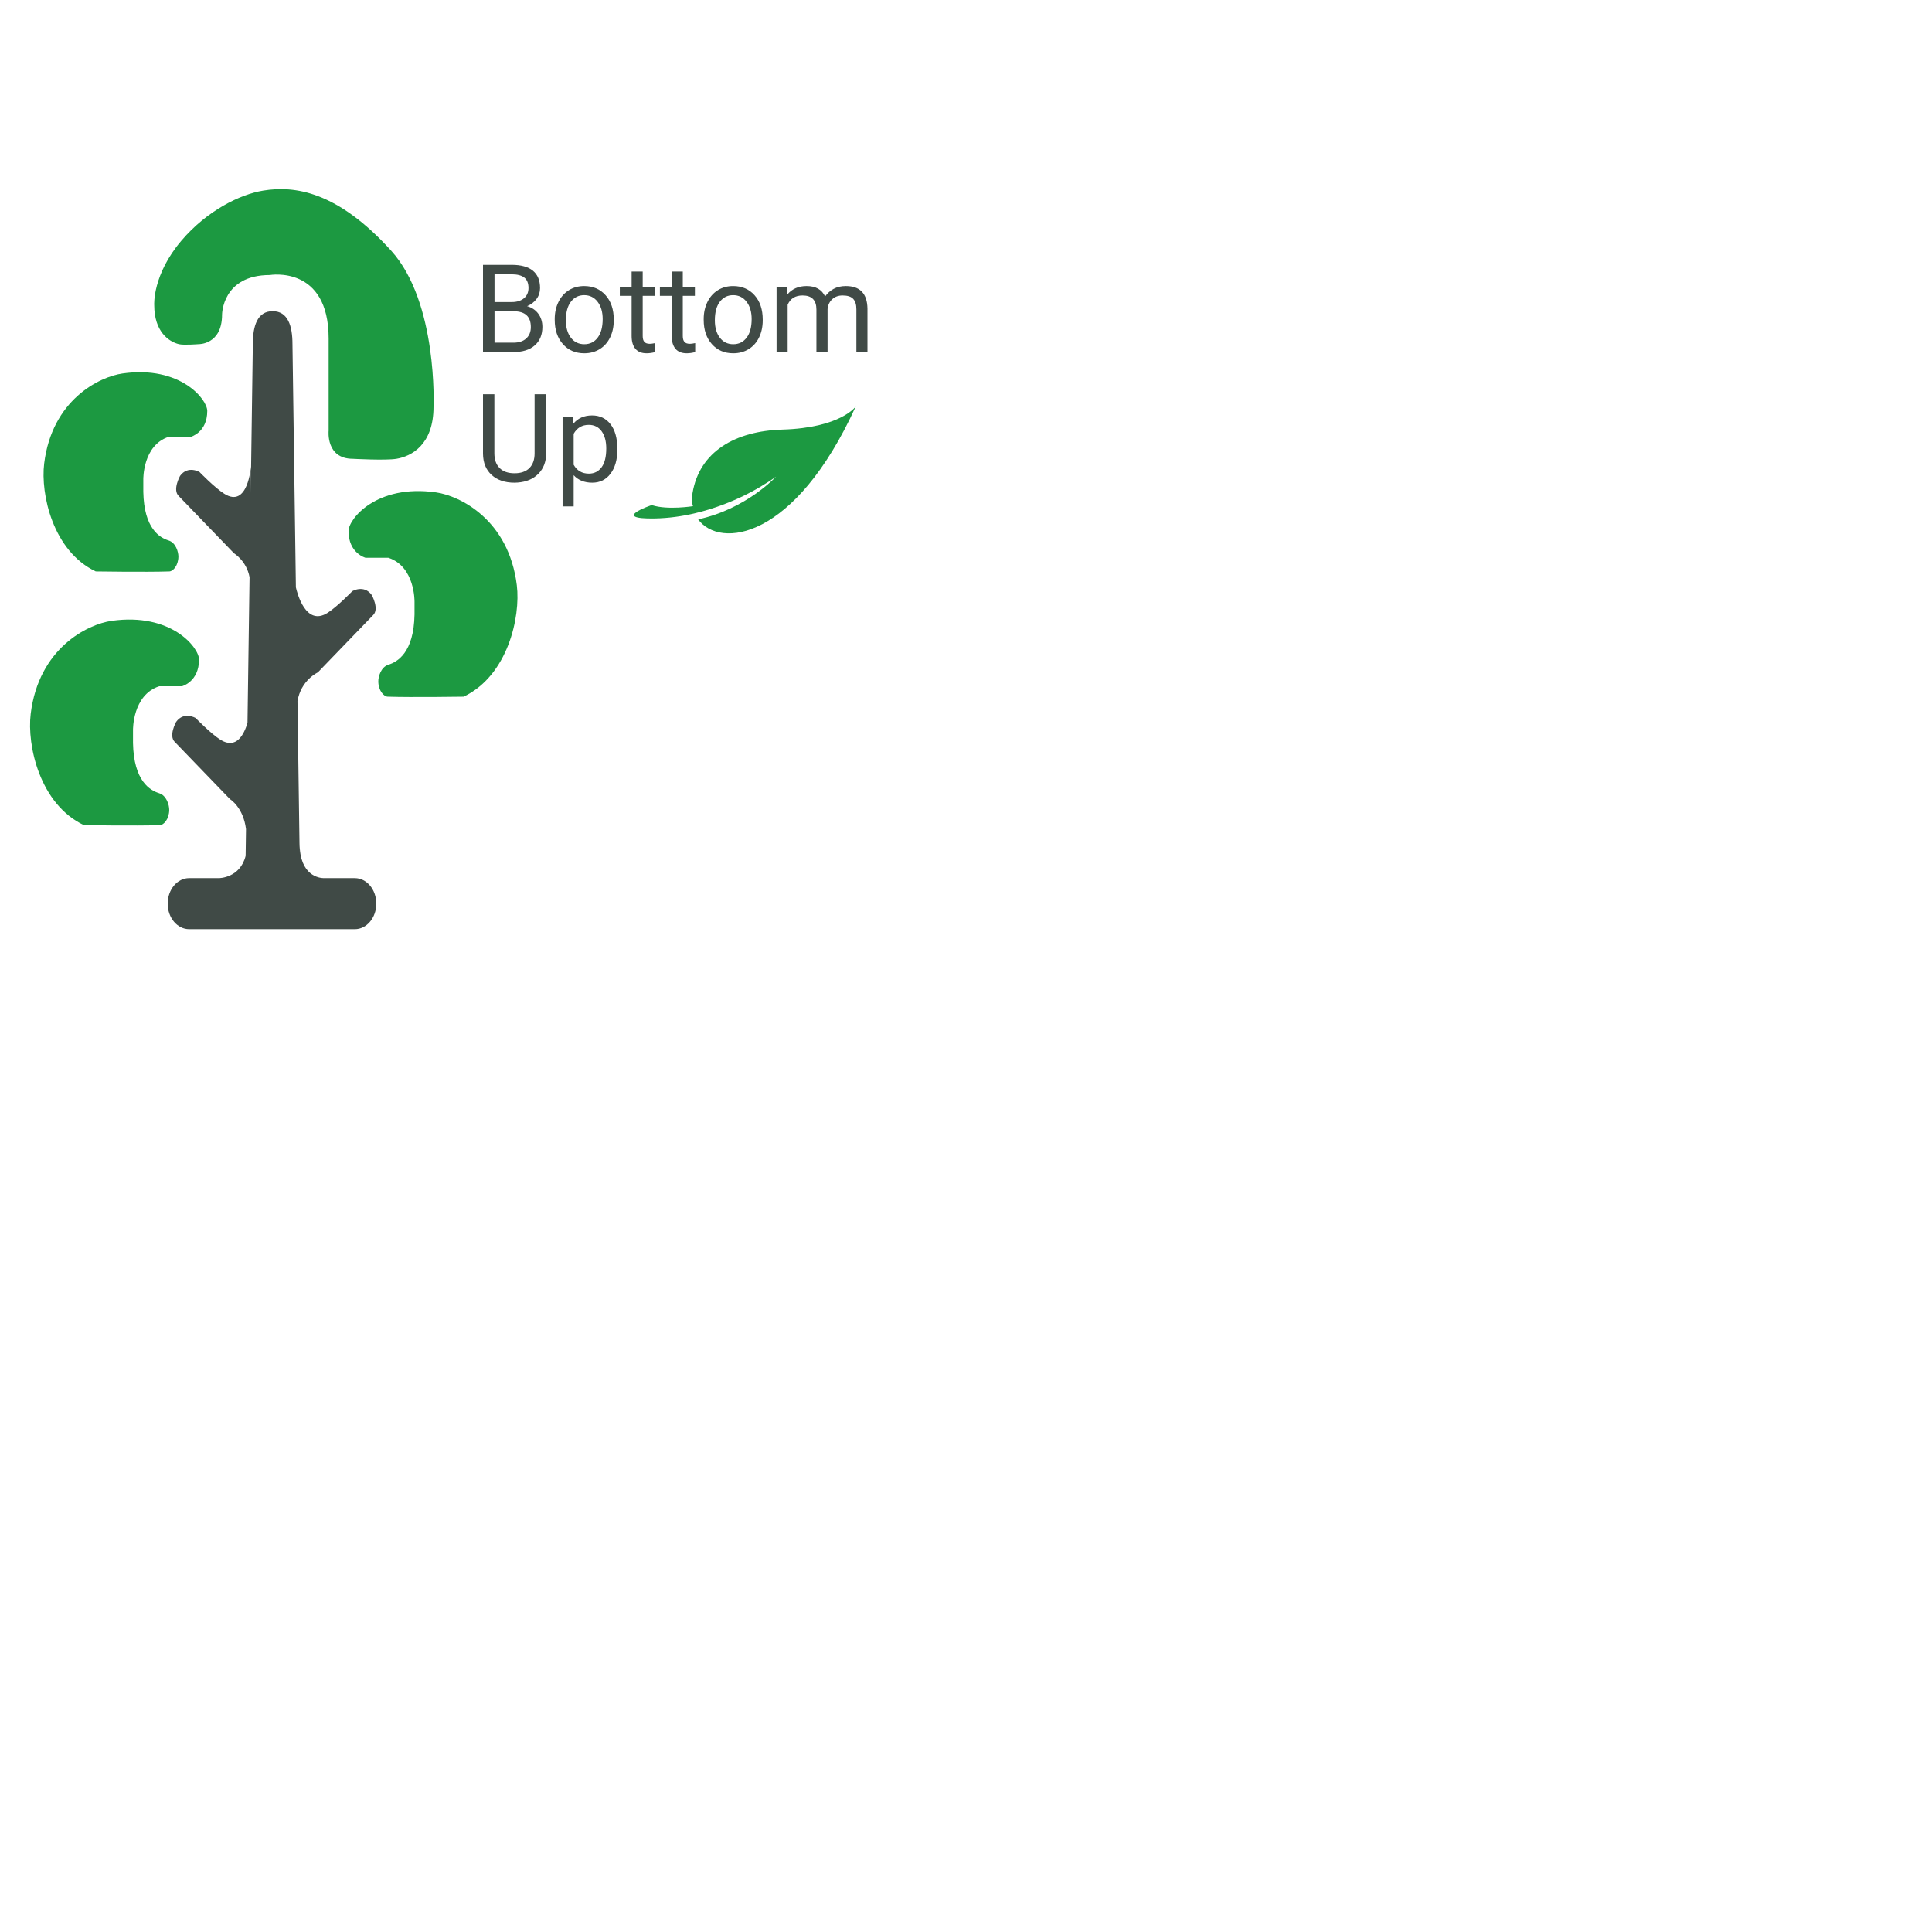
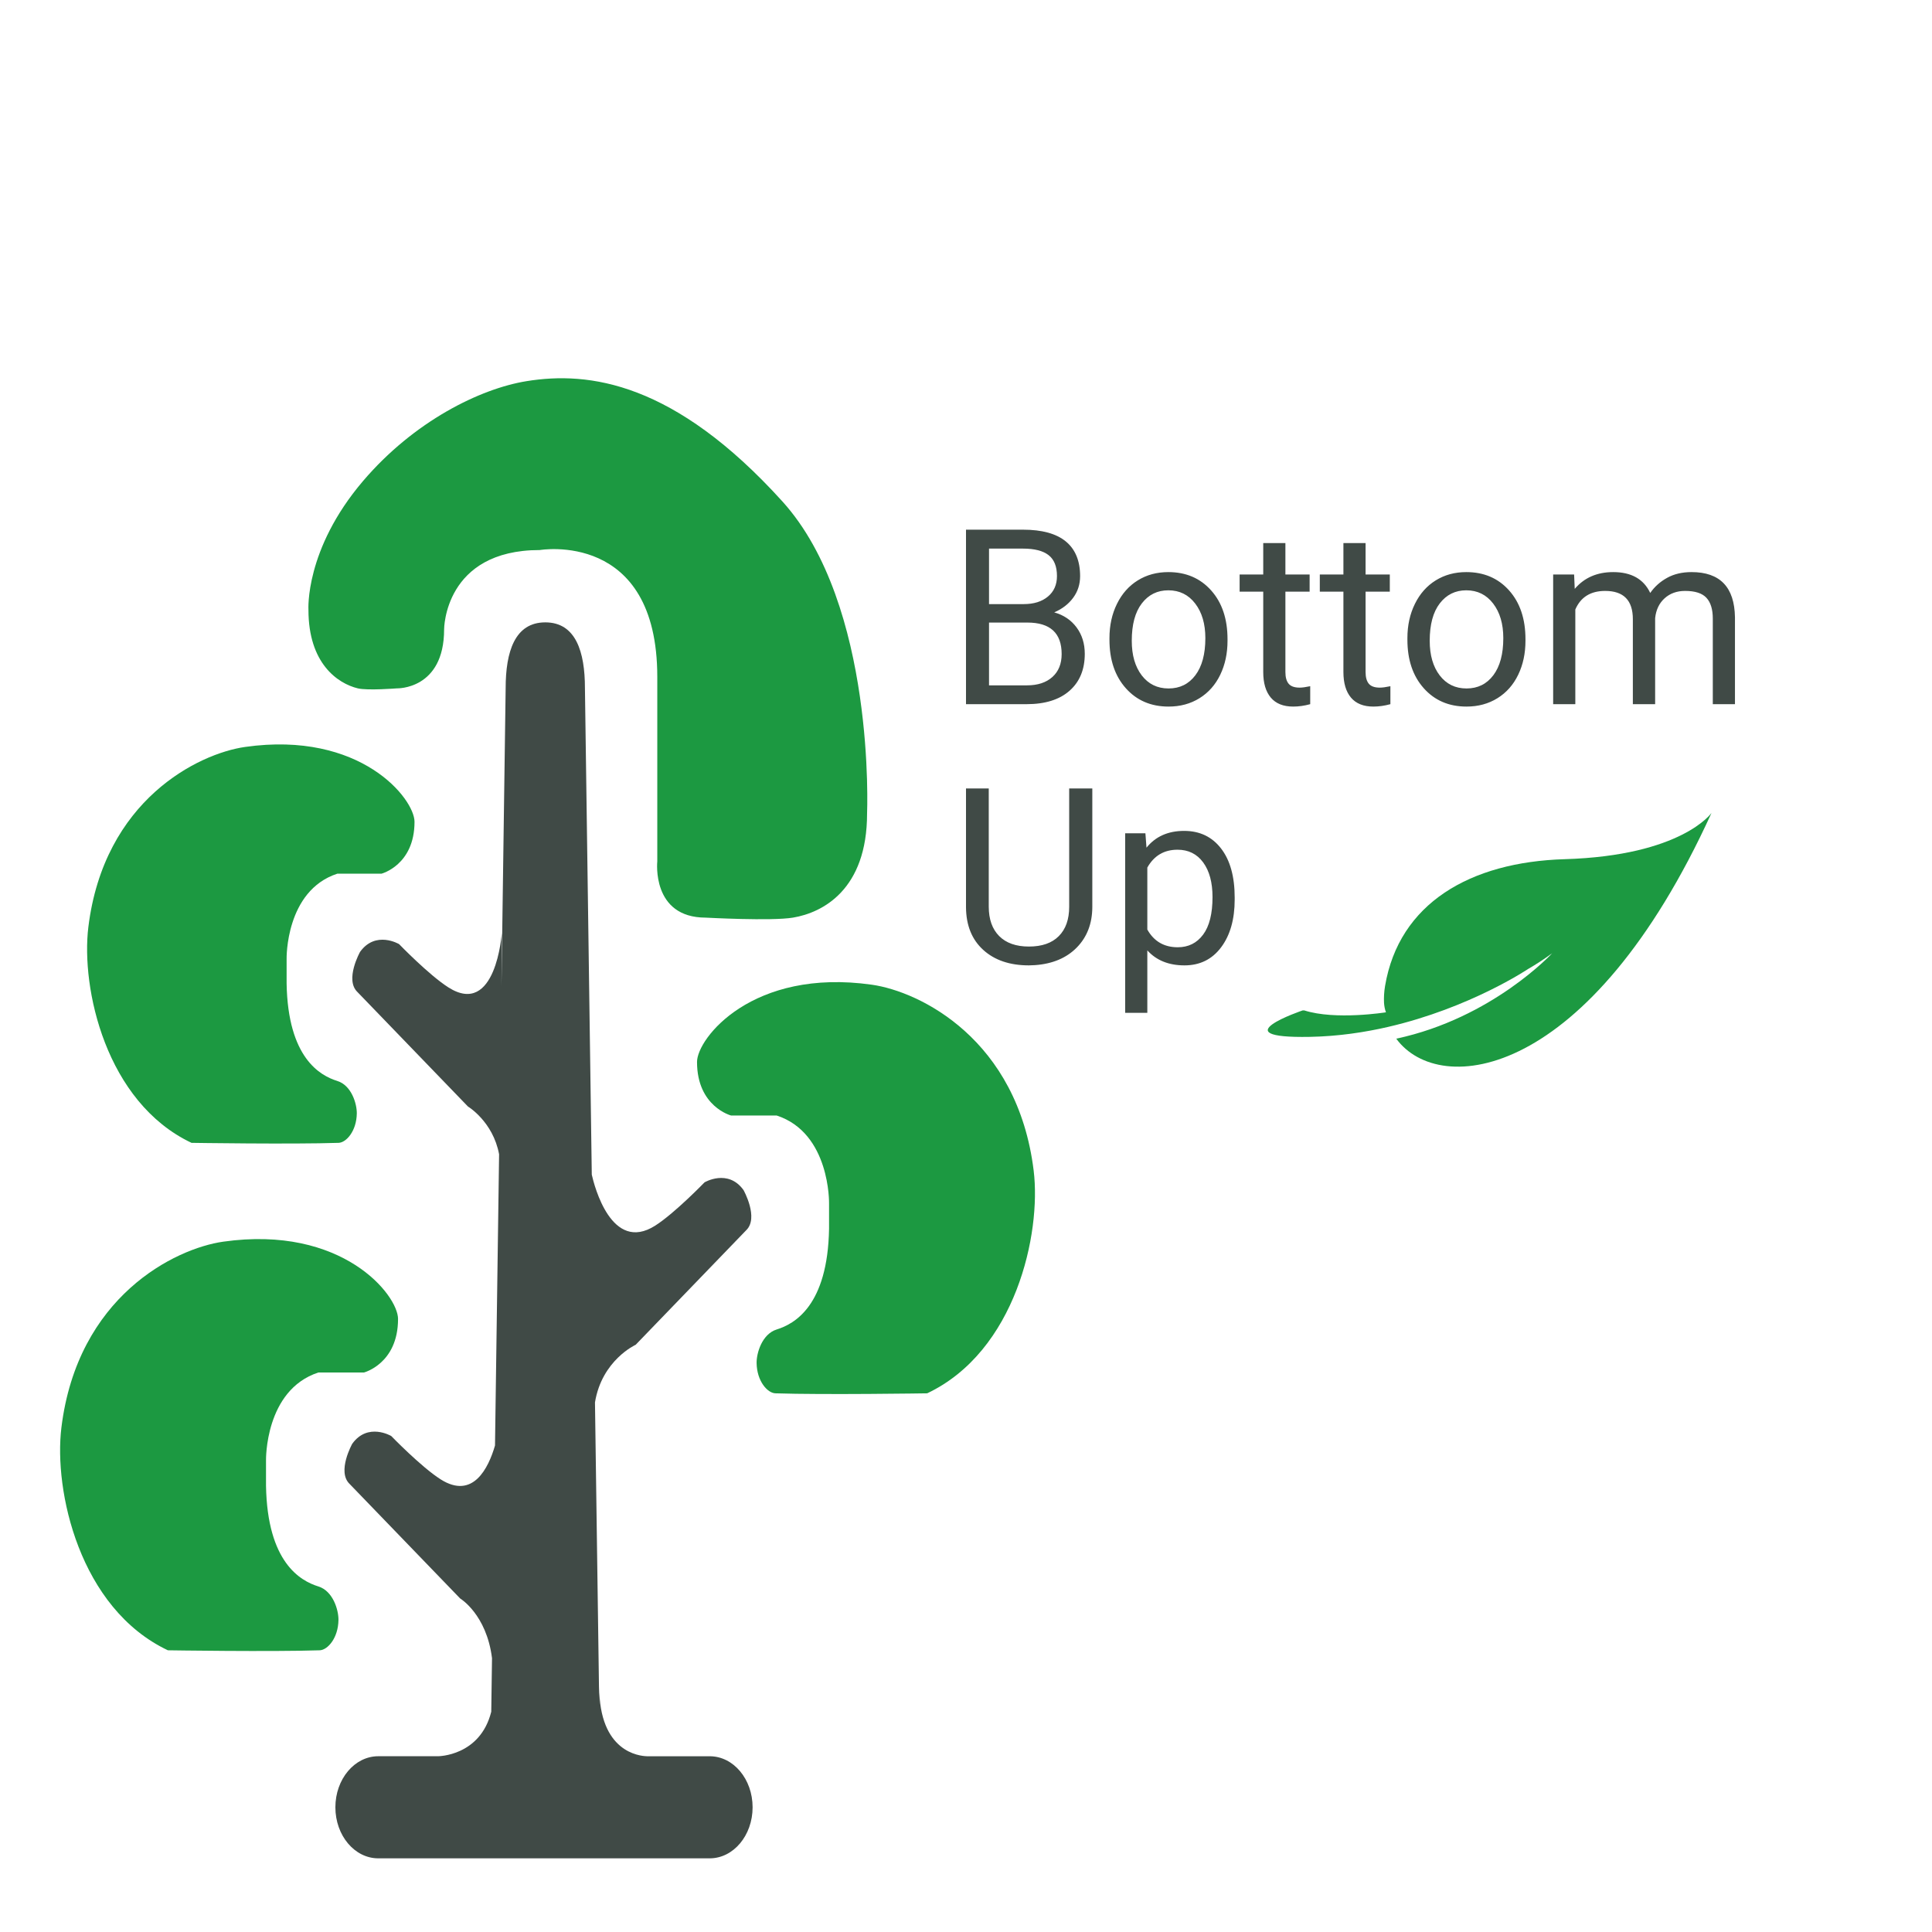
- <svg xmlns="http://www.w3.org/2000/svg" viewBox="0 0 512 512" class="fl-svg" style="transform: scale(0.5);">
-   <svg width="512" height="512" viewBox="0 0 512 512" data-svgdocument="" id="_gF5iky7zhpYWQa0iTxeUw" class="fl-svgdocument" x="0" y="0" style="">
-     <defs transform="matrix(0.7944615, 0, 0, 0.7944615, -40.93521, 187.2503)" />
-     <g transform="matrix(2.416861, 0, 0, 2.876465, -37.94687, -430.4401)">
-       <path d="M59.888,107.756h-5.675l0.016-0.001c0,0-0.012,0-0.028,0.001h-0.104c-0.747-0.013-4.443-0.332-4.443-5.418v1.422   L49.26,80.215c0.64-3.294,3.768-4.484,3.768-4.484l10.234-8.91c1.204-0.963-0.241-3.131-0.241-3.131   c-1.444-1.685-3.612-0.602-3.612-0.602s-2.769,2.408-4.575,3.372c-4.042,2.156-5.636-3.097-5.87-3.97L48.33,24.621   c0-2.826-0.846-5.117-3.672-5.117c-2.826,0-3.672,2.291-3.672,5.117l-0.388,23.182l0.027-4.099c0,0-0.535,6.562-4.937,4.214   c-1.806-0.963-4.575-3.372-4.575-3.372s-2.167-1.083-3.612,0.602c0,0-1.445,2.167-0.241,3.13l10.234,8.909   c0,0,2.317,1.165,2.884,3.717l-0.379,22.667c-0.604,1.744-2.031,4.235-5.036,2.633c-1.806-0.964-4.575-3.372-4.575-3.372   s-2.167-1.083-3.612,0.602c0,0-1.445,2.167-0.241,3.131l10.234,8.909c0,0,2.444,1.232,2.953,4.646l-0.07,4.17   c-1.031,3.463-4.927,3.464-4.927,3.464h-5.539c-2.194,0-3.973,1.779-3.973,3.974s1.779,3.973,3.973,3.973h30.702   c2.194,0,3.973-1.779,3.973-3.973S62.083,107.756,59.888,107.756z" stroke="none" fill="#404a46" transform="matrix(1.18372, 0, 0, 1.18372, 22.63059, 183.8938)" stroke-width="1" />
-       <path d="M42.454,0.228c-4.298,0.588-10.409,3.112-15.141,7.777c-5.408,5.332-5.051,10.027-5.051,10.027   c0,4.165,2.705,5.725,4.574,6.105c0.886,0.181,3.619,0,3.619,0s4.374,0.116,4.374-4.596c0,0,0-6.17,8.865-6.17   c0,0,10.882-1.571,10.882,9.874v14.361c0,0-0.56,4.375,4.489,4.375c0,0,6.078,0.28,8.078,0c2.759-0.385,6.865-2.18,6.865-8.096   c0,0,0.836-16.24-7.842-24.297C56.159,0.3,48.257-0.565,42.454,0.228z" stroke="none" fill="#1c9941" transform="matrix(1.18372, 0, 0, 1.18372, 23.17049, 184.49)" stroke-width="1" />
-       <path d="M25.037,39.196h4.093c0,0,3.059-0.667,3.059-4.037c0-1.793-4.983-7.103-15.687-5.828   c-4.33,0.516-13.082,4.125-14.526,14.021c-0.694,4.753,1.608,13.628,9.556,16.793c0,0,9.29,0.121,13.625,0   c0.71-0.02,1.662-0.917,1.686-2.288c0.013-0.736-0.48-2.183-1.806-2.528c-1.607-0.419-4.576-1.806-4.696-7.585v-1.926   C20.341,45.818,20.22,40.52,25.037,39.196z" stroke="none" fill="#1c9941" transform="matrix(1.18372, 0, 0, 1.18372, 23.05007, 183.738)" stroke-width="1" />
-       <path d="M23.922,94.392c-1.659-0.432-4.723-1.864-4.848-7.829v-1.988c0,0-0.124-5.467,4.848-6.834h4.224   c0,0,3.158-0.688,3.158-4.167c0-1.851-5.143-7.33-16.19-6.016C10.644,68.09,1.611,71.816,0.12,82.03   c-0.715,4.905,1.661,14.066,9.864,17.332c0,0,9.588,0.124,14.062,0c0.733-0.021,1.716-0.946,1.739-2.361   C25.799,96.242,25.29,94.748,23.922,94.392z" stroke="none" fill="#1c9941" transform="matrix(1.18372, 0, 0, 1.18372, 22.29128, 184.0677)" stroke-width="1" />
-       <path d="M74.887,47.383c-11.047-1.315-16.19,4.165-16.19,6.015c0,3.479,3.158,4.167,3.158,4.167h4.224   c4.971,1.366,4.848,6.834,4.848,6.834v1.988c-0.125,5.966-3.189,7.397-4.848,7.829c-1.368,0.357-1.877,1.85-1.863,2.609   c0.023,1.415,1.006,2.34,1.739,2.361c4.474,0.124,14.062,0,14.062,0c8.203-3.267,10.579-12.427,9.864-17.333   C88.389,51.641,79.356,47.915,74.887,47.383z" stroke="none" fill="#1c9941" transform="matrix(1.18372, 0, 0, 1.18372, 22.64957, 184.2753)" stroke-width="1" />
-     </g>
-     <path id="_VeJDs572SUOh1EKprQBTg" fill="#404a46" transform="matrix(0.6504736, 0, 0, 0.6504736, 250.6336, 186.6128)" text="Bottom" text-anchor="start" font-size="100" letter-spacing="0" side="left" offset="0" dx="0" dy="0" space="preserve" href="" font-family="Roboto" font-scale="contain" x="0" y="0" data-fl-textpath="" font-weight="400" font-style="normal" d="M 32.91 0L 8.25 0L 8.25-71.09L 31.49-71.09Q 43.07-71.09  48.9-66.31Q 54.74-61.52  54.74-52.15L 54.74-52.15Q 54.74-47.17  51.9-43.33Q 49.07-39.5  44.19-37.4L 44.19-37.4Q 49.95-35.79  53.3-31.27Q 56.64-26.76  56.64-20.51L 56.64-20.51Q 56.64-10.94  50.44-5.47Q 44.24 0  32.91 0L 32.91 0ZM 33.25-33.25L 17.63-33.25L 17.63-7.67L 33.11-7.67Q 39.65-7.67  43.43-11.06Q 47.22-14.45  47.22-20.41L 47.22-20.41Q 47.22-33.25  33.25-33.25L 33.25-33.25ZM 17.63-63.38L 17.63-40.77L 31.79-40.77Q 37.94-40.77  41.63-43.85Q 45.31-46.92  45.31-52.2L 45.31-52.2Q 45.31-58.06  41.89-60.72Q 38.48-63.38  31.49-63.38L 31.49-63.38L 17.63-63.38ZM 66.696-26.27L 66.696-26.9Q 66.696-34.67  69.756-40.87Q 72.806-47.07  78.246-50.44Q 83.696-53.81  90.676-53.81L 90.676-53.81Q 101.466-53.81  108.126-46.34Q 114.796-38.87  114.796-26.46L 114.796-26.46L 114.796-25.83Q 114.796-18.12  111.836-11.99Q 108.886-5.86  103.396-2.44Q 97.896 0.98  90.776 0.98L 90.776 0.98Q 80.026 0.98  73.366-6.49Q 66.696-13.96  66.696-26.27L 66.696-26.27ZM 75.786-25.83L 75.786-25.83Q 75.786-17.04  79.856-11.72Q 83.936-6.4  90.776-6.4L 90.776-6.4Q 97.656-6.4  101.706-11.79Q 105.766-17.19  105.766-26.9L 105.766-26.9Q 105.766-35.6  101.636-40.99Q 97.506-46.39  90.676-46.39L 90.676-46.39Q 83.986-46.39  79.886-41.06Q 75.786-35.74  75.786-25.83ZM 129.347-65.63L 138.377-65.63L 138.377-52.83L 148.247-52.83L 148.247-45.85L 138.377-45.85L 138.377-13.09Q 138.377-9.91  139.697-8.33Q 141.017-6.74  144.187-6.74L 144.187-6.74Q 145.747-6.74  148.487-7.32L 148.487-7.32L 148.487 0Q 144.917 0.98  141.557 0.98L 141.557 0.98Q 135.497 0.98  132.417-2.69Q 129.347-6.35  129.347-13.09L 129.347-13.09L 129.347-45.85L 119.727-45.85L 119.727-52.83L 129.347-52.83L 129.347-65.63ZM 162.013-65.63L 171.043-65.63L 171.043-52.83L 180.913-52.83L 180.913-45.85L 171.043-45.85L 171.043-13.09Q 171.043-9.91  172.363-8.33Q 173.683-6.74  176.853-6.74L 176.853-6.74Q 178.413-6.74  181.153-7.32L 181.153-7.32L 181.153 0Q 177.583 0.98  174.223 0.98L 174.223 0.98Q 168.163 0.98  165.083-2.69Q 162.013-6.35  162.013-13.09L 162.013-13.09L 162.013-45.85L 152.393-45.85L 152.393-52.83L 162.013-52.83L 162.013-65.63ZM 188.083-26.27L 188.083-26.9Q 188.083-34.67  191.143-40.87Q 194.193-47.07  199.633-50.44Q 205.083-53.81  212.063-53.81L 212.063-53.81Q 222.853-53.81  229.513-46.34Q 236.183-38.87  236.183-26.46L 236.183-26.46L 236.183-25.83Q 236.183-18.12  233.223-11.99Q 230.273-5.86  224.783-2.44Q 219.283 0.98  212.163 0.98L 212.163 0.98Q 201.413 0.98  194.753-6.49Q 188.083-13.96  188.083-26.27L 188.083-26.27ZM 197.173-25.83L 197.173-25.83Q 197.173-17.04  201.243-11.72Q 205.323-6.4  212.163-6.4L 212.163-6.4Q 219.043-6.4  223.093-11.79Q 227.153-17.19  227.153-26.9L 227.153-26.9Q 227.153-35.6  223.023-40.99Q 218.893-46.39  212.063-46.39L 212.063-46.39Q 205.373-46.39  201.273-41.06Q 197.173-35.74  197.173-25.83ZM 247.464-52.83L 256.004-52.83L 256.254-46.97Q 262.064-53.81  271.924-53.81L 271.924-53.81Q 283.004-53.81  287.014-45.31L 287.014-45.31Q 289.644-49.12  293.874-51.46Q 298.094-53.81  303.854-53.81L 303.854-53.81Q 321.244-53.81  321.534-35.4L 321.534-35.4L 321.534 0L 312.504 0L 312.504-34.86Q 312.504-40.53  309.914-43.33Q 307.324-46.14  301.224-46.14L 301.224-46.14Q 296.194-46.14  292.874-43.14Q 289.554-40.14  289.014-35.06L 289.014-35.06L 289.014 0L 279.934 0L 279.934-34.62Q 279.934-46.14  268.654-46.14L 268.654-46.14Q 259.764-46.14  256.494-38.57L 256.494-38.57L 256.494 0L 247.464 0L 247.464-52.83Z" />
-     <path id="_XmPMX6KpYhCNEEYcpp-KM" fill="#404a46" transform="matrix(0.6504736, 0, 0, 0.6504736, 251.5508, 255.197)" text="Up" text-anchor="start" font-size="100" letter-spacing="0" side="left" offset="0" dx="0" dy="0" space="preserve" href="" font-family="Roboto" font-scale="contain" x="0" y="0" data-fl-textpath="" font-weight="400" font-style="normal" d="M 48.88-71.09L 58.3-71.09L 58.3-22.75Q 58.25-12.7  51.98-6.3Q 45.7 0.1  34.96 0.88L 34.96 0.88L 32.47 0.98Q 20.8 0.98  13.87-5.32Q 6.93-11.62  6.84-22.66L 6.84-22.66L 6.84-71.09L 16.11-71.09L 16.11-22.95Q 16.11-15.23  20.36-10.96Q 24.61-6.69  32.47-6.69L 32.47-6.69Q 40.43-6.69  44.65-10.94Q 48.88-15.19  48.88-22.9L 48.88-22.9L 48.88-71.09ZM 116.304-26.66L 116.304-25.83Q 116.304-13.77  110.794-6.4Q 105.274 0.98  95.854 0.98L 95.854 0.98Q 86.234 0.98  80.714-5.13L 80.714-5.13L 80.714 20.31L 71.684 20.31L 71.684-52.83L 79.934-52.83L 80.374-46.97Q 85.884-53.81  95.704-53.81L 95.704-53.81Q 105.224-53.81  110.764-46.63Q 116.304-39.45  116.304-26.66L 116.304-26.66ZM 107.274-26.86L 107.274-26.86Q 107.274-35.79  103.464-40.97Q 99.654-46.14  93.014-46.14L 93.014-46.14Q 84.814-46.14  80.714-38.87L 80.714-38.87L 80.714-13.62Q 84.764-6.4  93.114-6.4L 93.114-6.4Q 99.614-6.4  103.444-11.55Q 107.274-16.7  107.274-26.86Z" />
-     <path d="M84.385,0.139c0,0,7.216,17.238-14.382,53.421c-17.426,29.192-18.639,58.697,3.698,78.898 c1.574,1.424,3.225,2.605,4.922,3.58c1.028,0.549,2.12,0.998,3.211,1.226c0,0-7.284,16.83-16.376,24.38 c-0.191,0.297-0.294,0.453-0.294,0.453s-7.554,30.633,9.402,2.949c0.595-0.971,1.168-1.947,1.731-2.924 c0.163-0.283,0.321-0.566,0.481-0.85c0.466-0.824,0.925-1.648,1.368-2.477c0.141-0.262,0.276-0.524,0.415-0.787 c0.398-0.754,0.789-1.51,1.169-2.266c0.16-0.316,0.316-0.633,0.473-0.949c0.369-0.75,0.73-1.5,1.083-2.25 c0.133-0.283,0.267-0.565,0.397-0.848c0.373-0.807,0.734-1.613,1.088-2.42c0.12-0.273,0.242-0.548,0.36-0.821 c0.356-0.825,0.701-1.651,1.038-2.476c0.117-0.285,0.235-0.572,0.35-0.858c0.327-0.813,0.645-1.626,0.954-2.437 c0.111-0.293,0.223-0.586,0.332-0.879c0.3-0.803,0.593-1.604,0.876-2.401c10.097-28.437,9.512-53.575,9.512-53.575 c0,0.004,0,0.008-0.001,0.013c0.145-3.411,0.118-6.859-0.118-10.318c0,0,8.102,30.597-4.262,63.721 C118.147,137.541,141.861,88.845,84.385,0.139z" transform="matrix(0.3969002, 0.6217918, -0.6217918, 0.3969002, 420.1632, 162.9076)" fill="#1c9941" />
-   </svg>
+ <svg xmlns="http://www.w3.org/2000/svg" width="512" height="512" viewBox="0 0 512 512" data-svgdocument="" id="_gF5iky7zhpYWQa0iTxeUw" class="fl-svgdocument" x="0" y="0" style="">
+   <defs transform="matrix(0.7944615, 0, 0, 0.7944615, -40.93521, 187.2503)" />
+   <g transform="matrix(2.416861, 0, 0, 2.876465, -37.94687, -430.4401)">
+     <path d="M59.888,107.756h-5.675l0.016-0.001c0,0-0.012,0-0.028,0.001h-0.104c-0.747-0.013-4.443-0.332-4.443-5.418v1.422   L49.26,80.215c0.64-3.294,3.768-4.484,3.768-4.484l10.234-8.91c1.204-0.963-0.241-3.131-0.241-3.131   c-1.444-1.685-3.612-0.602-3.612-0.602s-2.769,2.408-4.575,3.372c-4.042,2.156-5.636-3.097-5.87-3.97L48.33,24.621   c0-2.826-0.846-5.117-3.672-5.117c-2.826,0-3.672,2.291-3.672,5.117l-0.388,23.182l0.027-4.099c0,0-0.535,6.562-4.937,4.214   c-1.806-0.963-4.575-3.372-4.575-3.372s-2.167-1.083-3.612,0.602c0,0-1.445,2.167-0.241,3.13l10.234,8.909   c0,0,2.317,1.165,2.884,3.717l-0.379,22.667c-0.604,1.744-2.031,4.235-5.036,2.633c-1.806-0.964-4.575-3.372-4.575-3.372   s-2.167-1.083-3.612,0.602c0,0-1.445,2.167-0.241,3.131l10.234,8.909c0,0,2.444,1.232,2.953,4.646l-0.07,4.17   c-1.031,3.463-4.927,3.464-4.927,3.464h-5.539c-2.194,0-3.973,1.779-3.973,3.974s1.779,3.973,3.973,3.973h30.702   c2.194,0,3.973-1.779,3.973-3.973S62.083,107.756,59.888,107.756z" stroke="none" fill="#404a46" transform="matrix(1.18372, 0, 0, 1.18372, 22.63059, 183.8938)" stroke-width="1" />
+     <path d="M42.454,0.228c-4.298,0.588-10.409,3.112-15.141,7.777c-5.408,5.332-5.051,10.027-5.051,10.027   c0,4.165,2.705,5.725,4.574,6.105c0.886,0.181,3.619,0,3.619,0s4.374,0.116,4.374-4.596c0,0,0-6.17,8.865-6.17   c0,0,10.882-1.571,10.882,9.874v14.361c0,0-0.56,4.375,4.489,4.375c0,0,6.078,0.28,8.078,0c2.759-0.385,6.865-2.18,6.865-8.096   c0,0,0.836-16.24-7.842-24.297C56.159,0.3,48.257-0.565,42.454,0.228z" stroke="none" fill="#1c9941" transform="matrix(1.18372, 0, 0, 1.18372, 23.17049, 184.49)" stroke-width="1" />
+     <path d="M25.037,39.196h4.093c0,0,3.059-0.667,3.059-4.037c0-1.793-4.983-7.103-15.687-5.828   c-4.33,0.516-13.082,4.125-14.526,14.021c-0.694,4.753,1.608,13.628,9.556,16.793c0,0,9.29,0.121,13.625,0   c0.71-0.02,1.662-0.917,1.686-2.288c0.013-0.736-0.48-2.183-1.806-2.528c-1.607-0.419-4.576-1.806-4.696-7.585v-1.926   C20.341,45.818,20.22,40.52,25.037,39.196z" stroke="none" fill="#1c9941" transform="matrix(1.18372, 0, 0, 1.18372, 23.05007, 183.738)" stroke-width="1" />
+     <path d="M23.922,94.392c-1.659-0.432-4.723-1.864-4.848-7.829v-1.988c0,0-0.124-5.467,4.848-6.834h4.224   c0,0,3.158-0.688,3.158-4.167c0-1.851-5.143-7.33-16.19-6.016C10.644,68.09,1.611,71.816,0.12,82.03   c-0.715,4.905,1.661,14.066,9.864,17.332c0,0,9.588,0.124,14.062,0c0.733-0.021,1.716-0.946,1.739-2.361   C25.799,96.242,25.29,94.748,23.922,94.392z" stroke="none" fill="#1c9941" transform="matrix(1.18372, 0, 0, 1.18372, 22.29128, 184.0677)" stroke-width="1" />
+     <path d="M74.887,47.383c-11.047-1.315-16.19,4.165-16.19,6.015c0,3.479,3.158,4.167,3.158,4.167h4.224   c4.971,1.366,4.848,6.834,4.848,6.834v1.988c-0.125,5.966-3.189,7.397-4.848,7.829c-1.368,0.357-1.877,1.85-1.863,2.609   c0.023,1.415,1.006,2.34,1.739,2.361c4.474,0.124,14.062,0,14.062,0c8.203-3.267,10.579-12.427,9.864-17.333   C88.389,51.641,79.356,47.915,74.887,47.383z" stroke="none" fill="#1c9941" transform="matrix(1.18372, 0, 0, 1.18372, 22.64957, 184.2753)" stroke-width="1" />
+   </g>
+   <path id="_VeJDs572SUOh1EKprQBTg" fill="#404a46" transform="matrix(0.6504736, 0, 0, 0.6504736, 250.6336, 186.6128)" text="Bottom" text-anchor="start" font-size="100" letter-spacing="0" side="left" offset="0" dx="0" dy="0" space="preserve" href="" font-family="Roboto" font-scale="contain" x="0" y="0" data-fl-textpath="" font-weight="400" font-style="normal" d="M 32.91 0L 8.25 0L 8.25-71.09L 31.49-71.09Q 43.07-71.09  48.9-66.31Q 54.74-61.52  54.74-52.15L 54.74-52.15Q 54.74-47.17  51.9-43.33Q 49.07-39.5  44.19-37.4L 44.19-37.4Q 49.95-35.79  53.3-31.27Q 56.64-26.76  56.64-20.51L 56.64-20.51Q 56.64-10.94  50.44-5.47Q 44.24 0  32.91 0L 32.91 0ZM 33.25-33.25L 17.63-33.25L 17.63-7.67L 33.11-7.67Q 39.65-7.67  43.43-11.06Q 47.22-14.45  47.22-20.41L 47.22-20.41Q 47.22-33.25  33.25-33.25L 33.25-33.25ZM 17.63-63.38L 17.63-40.77L 31.79-40.77Q 37.94-40.77  41.63-43.85Q 45.31-46.92  45.31-52.2L 45.31-52.2Q 45.31-58.06  41.89-60.72Q 38.48-63.38  31.49-63.38L 31.49-63.38L 17.63-63.38ZM 66.696-26.27L 66.696-26.9Q 66.696-34.67  69.756-40.87Q 72.806-47.07  78.246-50.44Q 83.696-53.81  90.676-53.81L 90.676-53.81Q 101.466-53.81  108.126-46.34Q 114.796-38.87  114.796-26.46L 114.796-26.46L 114.796-25.83Q 114.796-18.12  111.836-11.99Q 108.886-5.86  103.396-2.44Q 97.896 0.98  90.776 0.98L 90.776 0.98Q 80.026 0.98  73.366-6.49Q 66.696-13.96  66.696-26.27L 66.696-26.27ZM 75.786-25.83L 75.786-25.83Q 75.786-17.04  79.856-11.72Q 83.936-6.4  90.776-6.4L 90.776-6.4Q 97.656-6.4  101.706-11.79Q 105.766-17.19  105.766-26.9L 105.766-26.9Q 105.766-35.6  101.636-40.99Q 97.506-46.39  90.676-46.39L 90.676-46.39Q 83.986-46.39  79.886-41.06Q 75.786-35.74  75.786-25.83ZM 129.347-65.63L 138.377-65.63L 138.377-52.83L 148.247-52.83L 148.247-45.85L 138.377-45.85L 138.377-13.09Q 138.377-9.91  139.697-8.33Q 141.017-6.74  144.187-6.74L 144.187-6.74Q 145.747-6.74  148.487-7.32L 148.487-7.32L 148.487 0Q 144.917 0.98  141.557 0.98L 141.557 0.98Q 135.497 0.98  132.417-2.69Q 129.347-6.35  129.347-13.09L 129.347-13.09L 129.347-45.85L 119.727-45.85L 119.727-52.83L 129.347-52.83L 129.347-65.63ZM 162.013-65.63L 171.043-65.63L 171.043-52.83L 180.913-52.83L 180.913-45.85L 171.043-45.85L 171.043-13.09Q 171.043-9.91  172.363-8.33Q 173.683-6.74  176.853-6.74L 176.853-6.74Q 178.413-6.74  181.153-7.32L 181.153-7.32L 181.153 0Q 177.583 0.98  174.223 0.98L 174.223 0.98Q 168.163 0.98  165.083-2.69Q 162.013-6.35  162.013-13.09L 162.013-13.09L 162.013-45.85L 152.393-45.85L 152.393-52.83L 162.013-52.83L 162.013-65.63ZM 188.083-26.27L 188.083-26.9Q 188.083-34.67  191.143-40.87Q 194.193-47.07  199.633-50.44Q 205.083-53.81  212.063-53.81L 212.063-53.81Q 222.853-53.81  229.513-46.34Q 236.183-38.87  236.183-26.46L 236.183-26.46L 236.183-25.83Q 236.183-18.12  233.223-11.99Q 230.273-5.86  224.783-2.44Q 219.283 0.98  212.163 0.98L 212.163 0.98Q 201.413 0.98  194.753-6.49Q 188.083-13.96  188.083-26.27L 188.083-26.27ZM 197.173-25.83L 197.173-25.83Q 197.173-17.04  201.243-11.72Q 205.323-6.4  212.163-6.4L 212.163-6.4Q 219.043-6.4  223.093-11.79Q 227.153-17.19  227.153-26.9L 227.153-26.9Q 227.153-35.6  223.023-40.99Q 218.893-46.39  212.063-46.39L 212.063-46.39Q 205.373-46.39  201.273-41.06Q 197.173-35.74  197.173-25.83ZM 247.464-52.83L 256.004-52.83L 256.254-46.97Q 262.064-53.81  271.924-53.81L 271.924-53.81Q 283.004-53.81  287.014-45.31L 287.014-45.31Q 289.644-49.12  293.874-51.46Q 298.094-53.81  303.854-53.81L 303.854-53.81Q 321.244-53.81  321.534-35.4L 321.534-35.4L 321.534 0L 312.504 0L 312.504-34.86Q 312.504-40.53  309.914-43.33Q 307.324-46.14  301.224-46.14L 301.224-46.14Q 296.194-46.14  292.874-43.14Q 289.554-40.14  289.014-35.06L 289.014-35.06L 289.014 0L 279.934 0L 279.934-34.62Q 279.934-46.14  268.654-46.14L 268.654-46.14Q 259.764-46.14  256.494-38.57L 256.494-38.57L 256.494 0L 247.464 0L 247.464-52.83Z" />
+   <path id="_XmPMX6KpYhCNEEYcpp-KM" fill="#404a46" transform="matrix(0.6504736, 0, 0, 0.6504736, 251.5508, 255.197)" text="Up" text-anchor="start" font-size="100" letter-spacing="0" side="left" offset="0" dx="0" dy="0" space="preserve" href="" font-family="Roboto" font-scale="contain" x="0" y="0" data-fl-textpath="" font-weight="400" font-style="normal" d="M 48.88-71.09L 58.3-71.09L 58.3-22.75Q 58.25-12.7  51.98-6.3Q 45.7 0.1  34.96 0.88L 34.96 0.88L 32.47 0.98Q 20.8 0.98  13.87-5.32Q 6.93-11.62  6.84-22.66L 6.84-22.66L 6.84-71.09L 16.11-71.09L 16.11-22.95Q 16.11-15.23  20.36-10.96Q 24.61-6.69  32.47-6.69L 32.47-6.69Q 40.43-6.69  44.65-10.94Q 48.88-15.19  48.88-22.9L 48.88-22.9L 48.88-71.09ZM 116.304-26.66L 116.304-25.83Q 116.304-13.77  110.794-6.4Q 105.274 0.98  95.854 0.98L 95.854 0.98Q 86.234 0.98  80.714-5.13L 80.714-5.13L 80.714 20.31L 71.684 20.31L 71.684-52.83L 79.934-52.83L 80.374-46.97Q 85.884-53.81  95.704-53.81L 95.704-53.81Q 105.224-53.81  110.764-46.63Q 116.304-39.45  116.304-26.66L 116.304-26.66ZM 107.274-26.86L 107.274-26.86Q 107.274-35.79  103.464-40.97Q 99.654-46.14  93.014-46.14L 93.014-46.14Q 84.814-46.14  80.714-38.87L 80.714-38.87L 80.714-13.62Q 84.764-6.4  93.114-6.4L 93.114-6.4Q 99.614-6.4  103.444-11.55Q 107.274-16.7  107.274-26.86Z" />
+   <path d="M84.385,0.139c0,0,7.216,17.238-14.382,53.421c-17.426,29.192-18.639,58.697,3.698,78.898 c1.574,1.424,3.225,2.605,4.922,3.58c1.028,0.549,2.12,0.998,3.211,1.226c0,0-7.284,16.83-16.376,24.38 c-0.191,0.297-0.294,0.453-0.294,0.453s-7.554,30.633,9.402,2.949c0.595-0.971,1.168-1.947,1.731-2.924 c0.163-0.283,0.321-0.566,0.481-0.85c0.466-0.824,0.925-1.648,1.368-2.477c0.141-0.262,0.276-0.524,0.415-0.787 c0.398-0.754,0.789-1.51,1.169-2.266c0.16-0.316,0.316-0.633,0.473-0.949c0.369-0.75,0.73-1.5,1.083-2.25 c0.133-0.283,0.267-0.565,0.397-0.848c0.373-0.807,0.734-1.613,1.088-2.42c0.12-0.273,0.242-0.548,0.36-0.821 c0.356-0.825,0.701-1.651,1.038-2.476c0.117-0.285,0.235-0.572,0.35-0.858c0.327-0.813,0.645-1.626,0.954-2.437 c0.111-0.293,0.223-0.586,0.332-0.879c0.3-0.803,0.593-1.604,0.876-2.401c10.097-28.437,9.512-53.575,9.512-53.575 c0,0.004,0,0.008-0.001,0.013c0.145-3.411,0.118-6.859-0.118-10.318c0,0,8.102,30.597-4.262,63.721 C118.147,137.541,141.861,88.845,84.385,0.139z" transform="matrix(0.3969002, 0.6217918, -0.6217918, 0.3969002, 420.1632, 162.9076)" fill="#1c9941" />
</svg>
